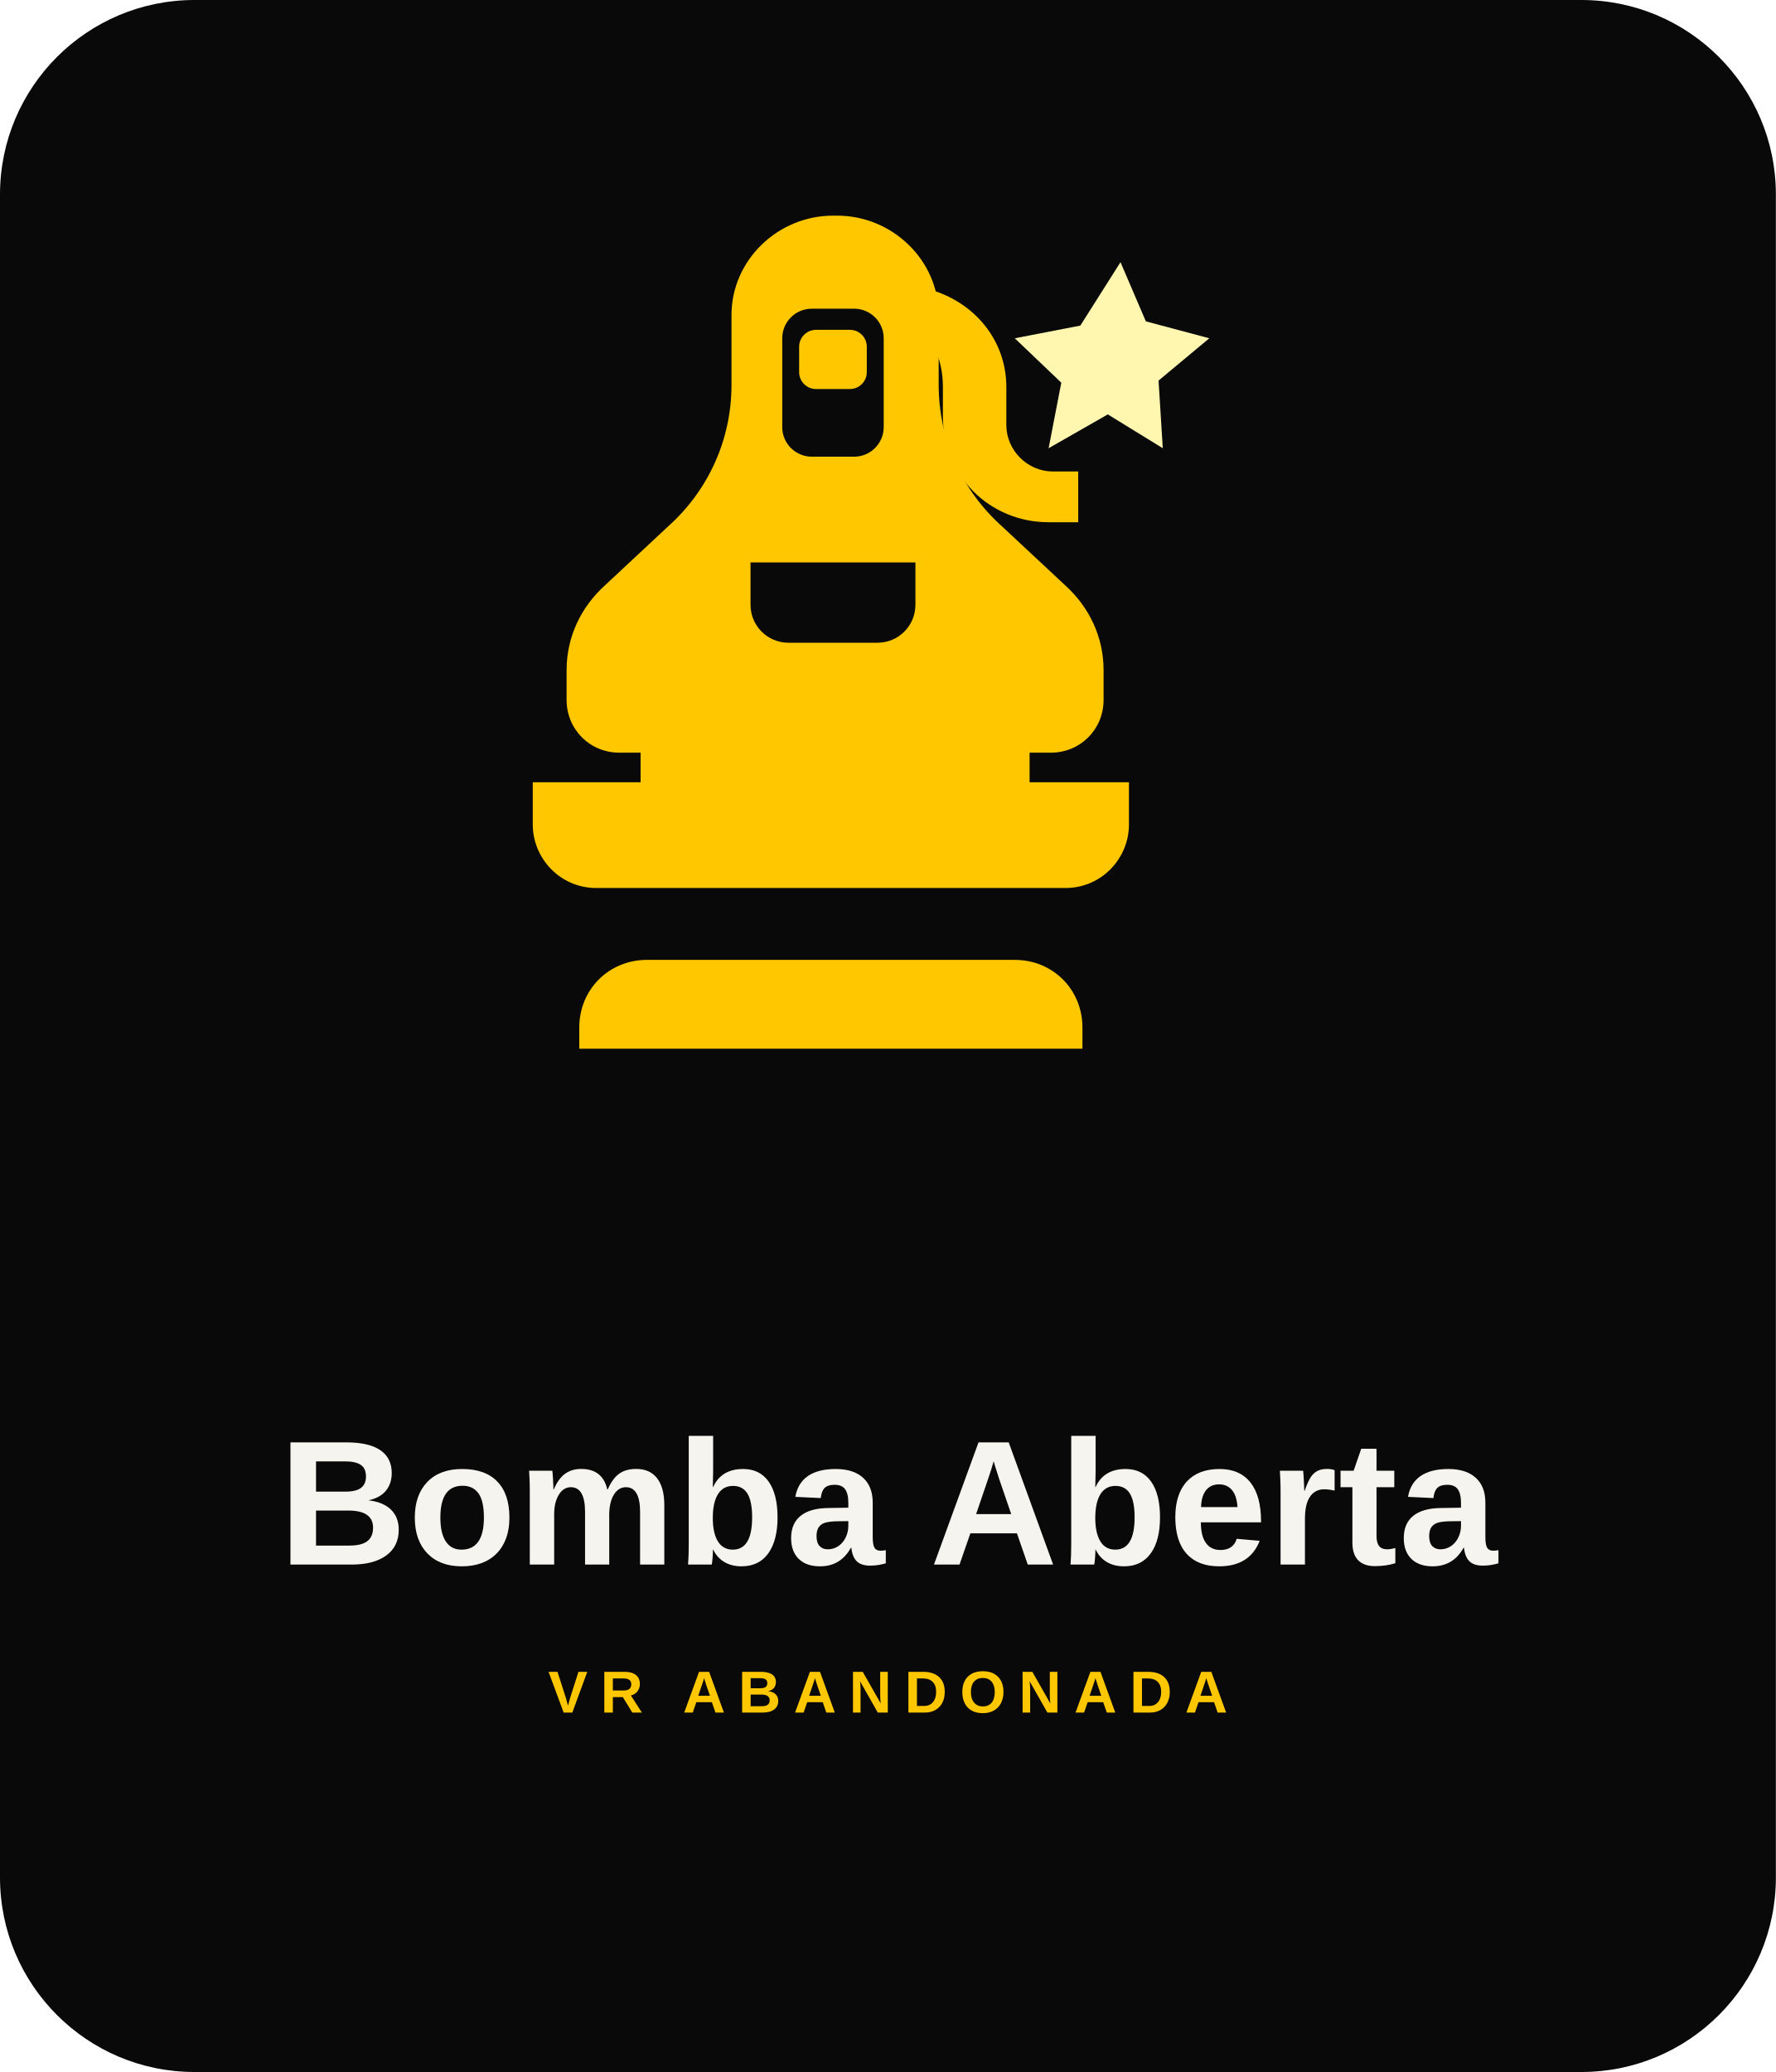
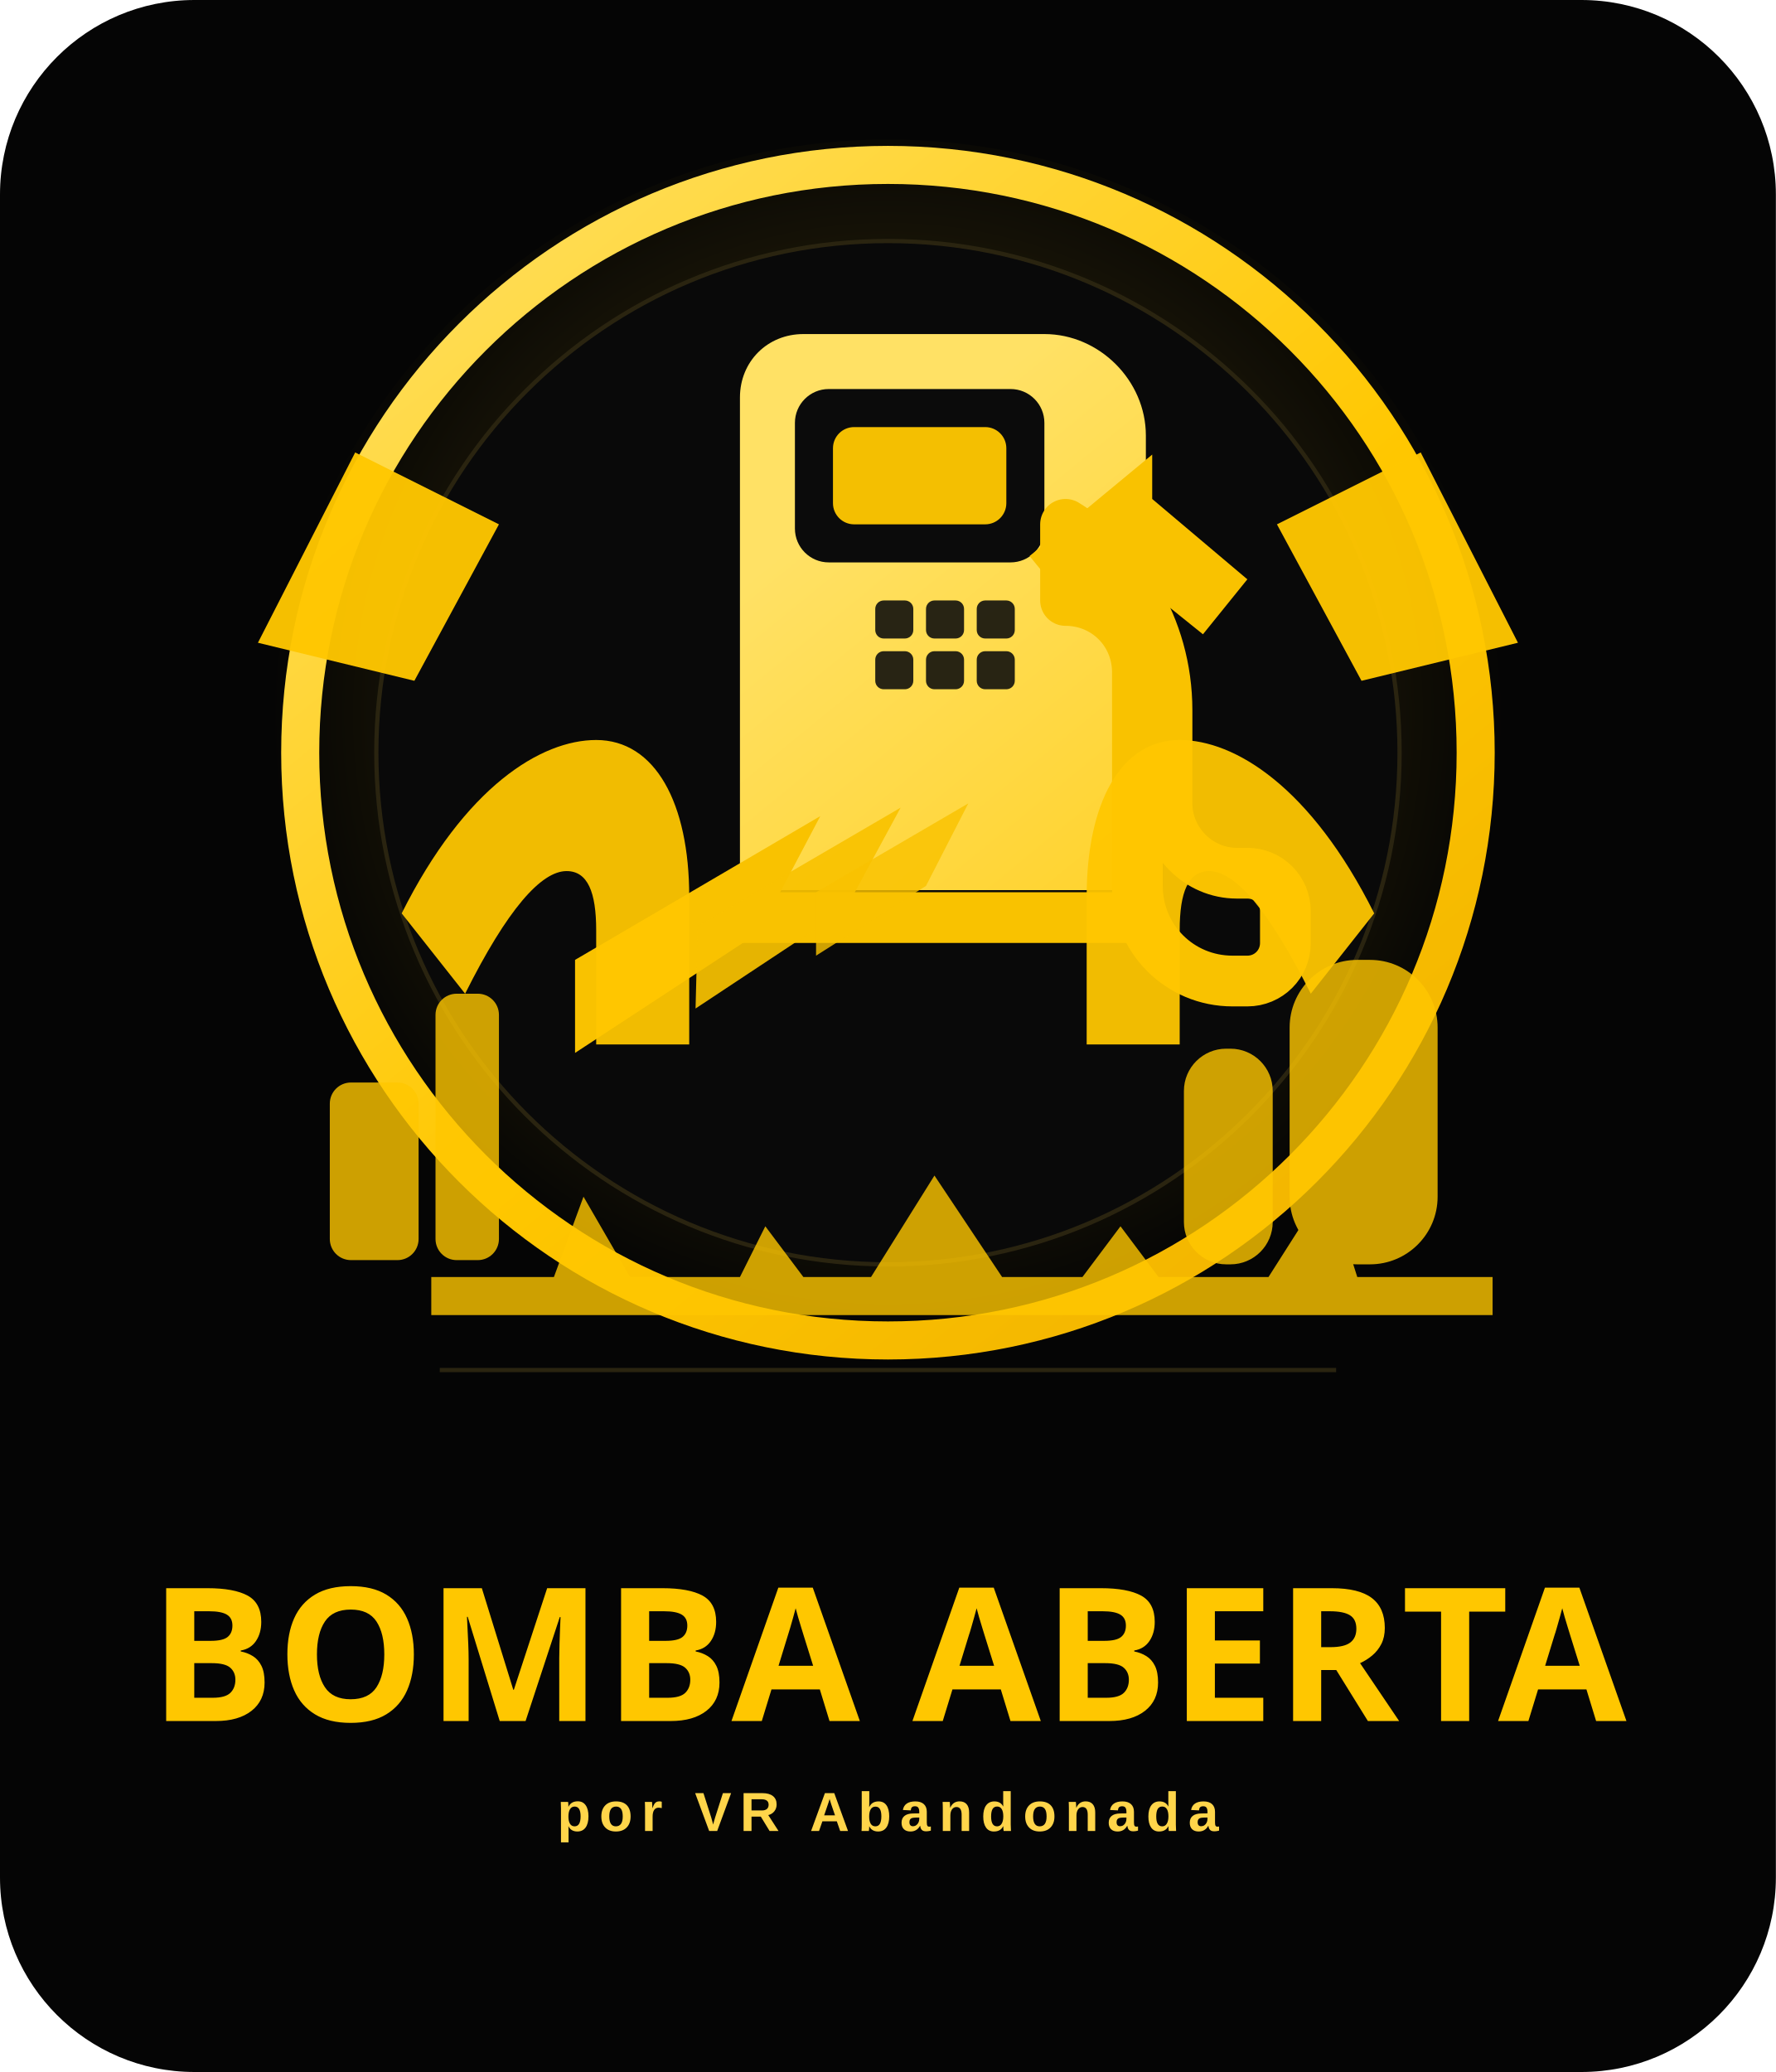
<svg xmlns="http://www.w3.org/2000/svg" viewBox="0 0 840 980" fill="none">
-   <rect width="840" height="980" rx="92" fill="#090909" />
-   <g transform="translate(252 92)">
-     <path d="M142 10c-26 0-48 21-48 47v33c0 26-11 50-30 67l-30 28c-11 10-18 24-18 40v14c0 14 11 25 25 25h10v28c0 16 13 29 29 29h126c16 0 29-13 29-29v-28h10c14 0 25-11 25-25v-14c0-16-7-30-18-40l-30-28c-19-17-30-41-30-67V57c0-26-22-47-48-47Z" fill="#FFC700" />
-     <rect x="118" y="54" width="48" height="70" rx="14" fill="#090909" />
-     <rect x="126" y="64" width="32" height="28" rx="8" fill="#FFC700" />
-     <path d="M103 174h78v20c0 10-8 18-18 18h-42c-10 0-18-8-18-18v-20Z" fill="#090909" />
-     <path d="M188 45c21 6 36 24 36 46v18c0 12 10 22 22 22h12v24h-14c-28 0-50-22-50-50V91c0-14-6-26-16-33V45Z" fill="#FFC700" />
-     <path d="M0 278h282v20c0 16-13 30-30 30H30c-17 0-30-14-30-30v-20Z" fill="#FFC700" />
-     <path d="M54 362h174c18 0 32 14 32 32v10H22v-10c0-18 14-32 32-32Z" fill="#FFC700" />
-     <path d="M278 32l12 28 30 8-24 20 2 32-26-16-28 16 6-31-22-21 31-6 19-30Z" fill="#FFF6B0" />
+   <defs>
+     <linearGradient id="badge-gold" x1="130" y1="108" x2="706" y2="812" gradientUnits="userSpaceOnUse">
+       <stop stop-color="#FFE165" />
+       <stop offset="0.46" stop-color="#FFC700" />
+       <stop offset="1" stop-color="#E8A600" />
+     </linearGradient>
+     <radialGradient id="badge-glow" cx="0" cy="0" r="1" gradientUnits="userSpaceOnUse" gradientTransform="translate(420 338) rotate(90) scale(292)">
+       <stop stop-color="#FFD54A" stop-opacity="0.28" />
+       <stop offset="1" stop-color="#FFC700" stop-opacity="0" />
+     </radialGradient>
+   </defs>
+   <rect width="840" height="980" rx="92" fill="#050505" />
+   <circle cx="420" cy="358" r="292" fill="url(#badge-glow)" />
+   <circle cx="420" cy="356" r="278" stroke="url(#badge-gold)" stroke-width="18" />
+   <circle cx="420" cy="356" r="242" fill="#090909" stroke="#2A2410" stroke-width="2" />
+   <path d="M208 648h424" stroke="#2A2410" stroke-width="2" />
+   <g transform="translate(258 138)">
+     <path d="M122 20h114c26 0 48 22 48 48v215H92V50c0-17 13-30 30-30Z" fill="url(#badge-gold)" />
+     <rect x="118" y="46" width="118" height="82" rx="16" fill="#0B0B0B" />
+     <rect x="136" y="64" width="82" height="46" rx="10" fill="#FFC700" opacity="0.95" />
+     <g fill="#0B0B0B" opacity="0.88">
+       <rect x="156" y="146" width="18" height="18" rx="4" />
+       <rect x="180" y="146" width="18" height="18" rx="4" />
+       <rect x="204" y="146" width="18" height="18" rx="4" />
+       <rect x="156" y="170" width="18" height="18" rx="4" />
+       <rect x="180" y="170" width="18" height="18" rx="4" />
+       <rect x="204" y="170" width="18" height="18" rx="4" />
+     </g>
+     <path d="M287 98 332 136 311 162 270 129l-23 18-18-22 58-48Z" fill="#F9C200" />
+     <path d="M246 146c19 0 34 15 34 34v101c0 25 20 45 45 45h7c10 0 18-8 18-18v-15c0-10-8-18-18-18h-5c-18 0-33-15-33-33V198c0-40-22-72-48-88Z" fill="none" stroke="#F9C200" stroke-linecap="round" stroke-linejoin="round" stroke-width="24" />
+     <rect x="66" y="284" width="226" height="24" rx="12" fill="#F9C200" />
+     <path d="m14 316 116-68-29 55-87 57Z" fill="#F9C200" />
+     <path d="m72 300 96-56-26 48-71 47Z" fill="#F9C200" opacity="0.92" />
+     <path d="m128 284 72-42-20 39-52 33Z" fill="#F9C200" opacity="0.82" />
  </g>
-   <text x="420" y="740" text-anchor="middle" fill="#F5F4EF" font-family="Space Grotesk, Arial, sans-serif" font-size="84" font-weight="800" letter-spacing="0.5">Bomba Aberta</text>
-   <text x="420" y="810" text-anchor="middle" fill="#FFC700" font-family="Instrument Sans, Arial, sans-serif" font-size="28" font-weight="700" letter-spacing="6">VR ABANDONADA</text>
+   <g fill="#FFC700">
+     <path d="m168 214 68 34-40 74-74-18 46-90Z" opacity="0.96" />
+     <path d="m672 214-68 34 40 74 74-18-46-90Z" opacity="0.96" />
+   </g>
+   <g fill="#FFC700" opacity="0.94">
+     <path d="M190 432c30-60 66-82 92-82 28 0 44 30 44 74v70h-44v-54c0-18-4-28-14-28-12 0-28 18-48 58Z" />
+     <path d="M650 432c-30-60-66-82-92-82-28 0-44 30-44 74v70h44v-54c0-18 4-28 14-28 12 0 28 18 48 58Z" />
+   </g>
+   <g fill="#FFC700" opacity="0.8">
+     <path d="M204 604h58l14-38 22 38h52l12-24 18 24h32l30-48 32 48h38l18-24 18 24h52l28-44 14 44h64v18H204Z" />
+     <rect x="156" y="512" width="42" height="84" rx="10" />
+     <rect x="206" y="470" width="30" height="126" rx="10" />
+     <rect x="610" y="454" width="70" height="144" rx="32" />
+     <rect x="560" y="496" width="42" height="102" rx="20" />
+   </g>
+   <text x="420" y="814" text-anchor="middle" fill="#FFC700" font-family="Impact, Haettenschweiler, 'Arial Narrow Bold', sans-serif" font-size="88" font-weight="700" letter-spacing="1">BOMBA ABERTA</text>
+   <text x="420" y="866" text-anchor="middle" fill="#FFD54A" font-family="Arial, Helvetica, sans-serif" font-size="26" font-weight="700" letter-spacing="4">por VR Abandonada</text>
</svg>
